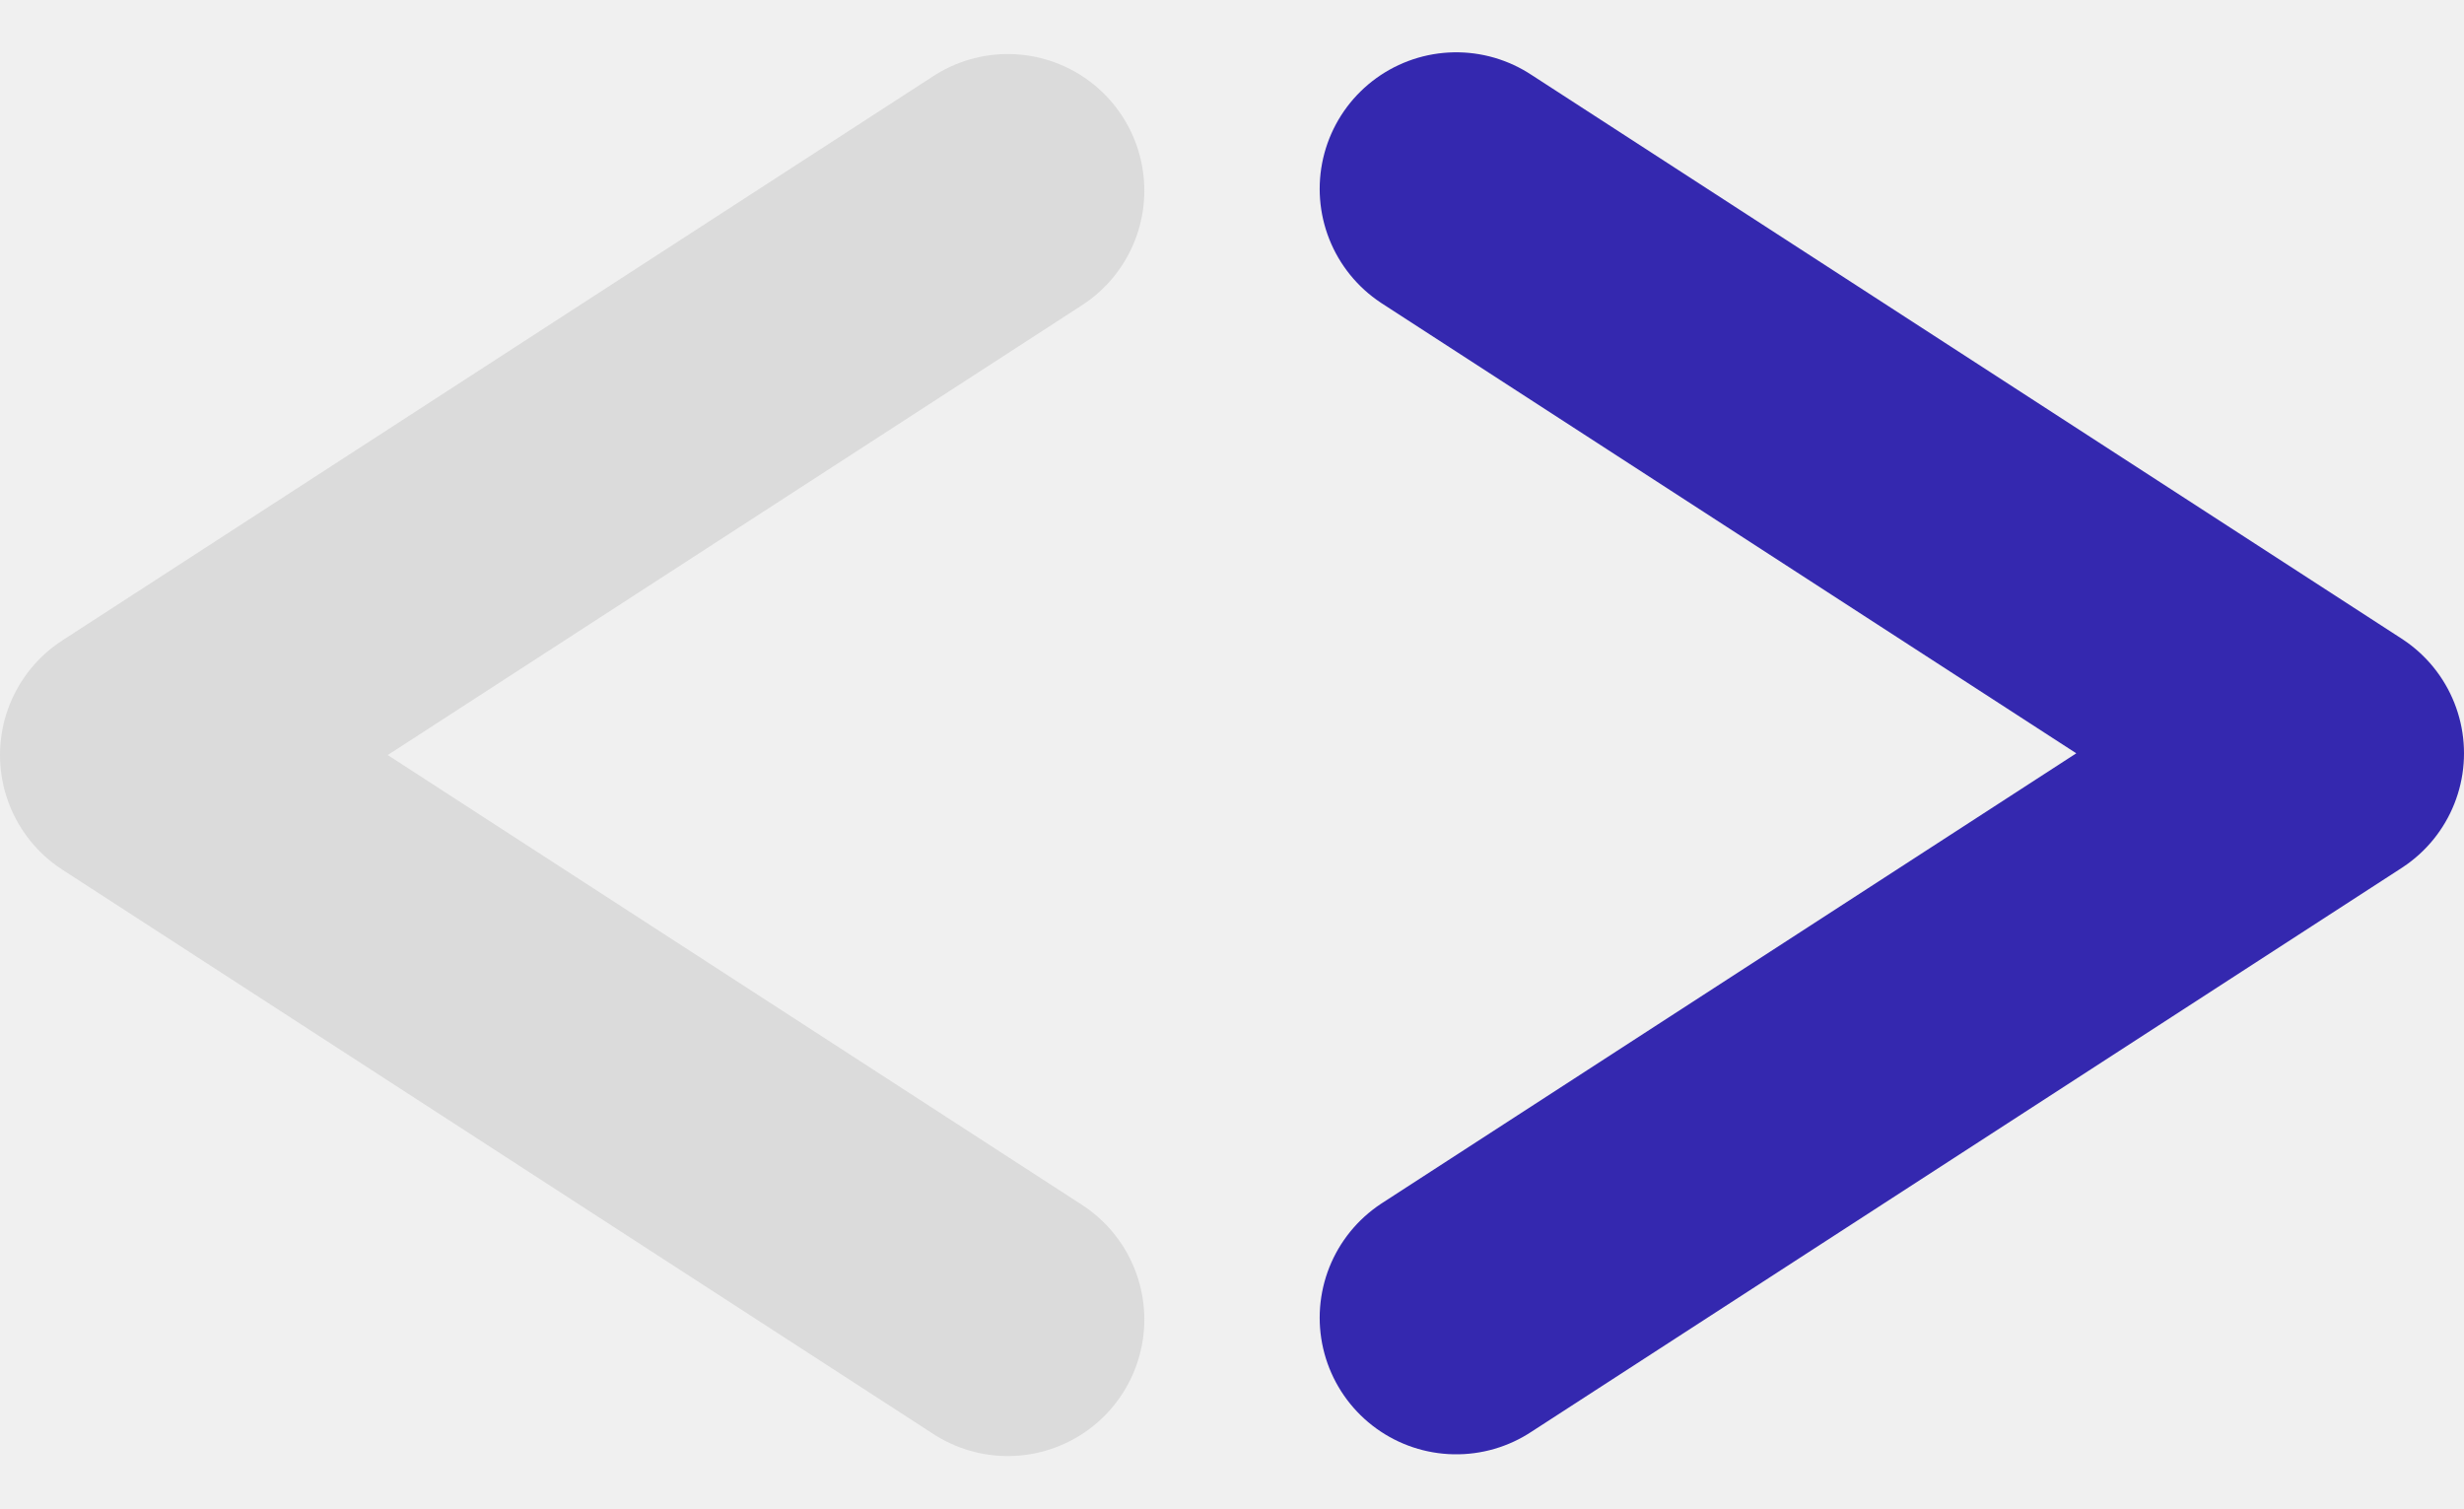
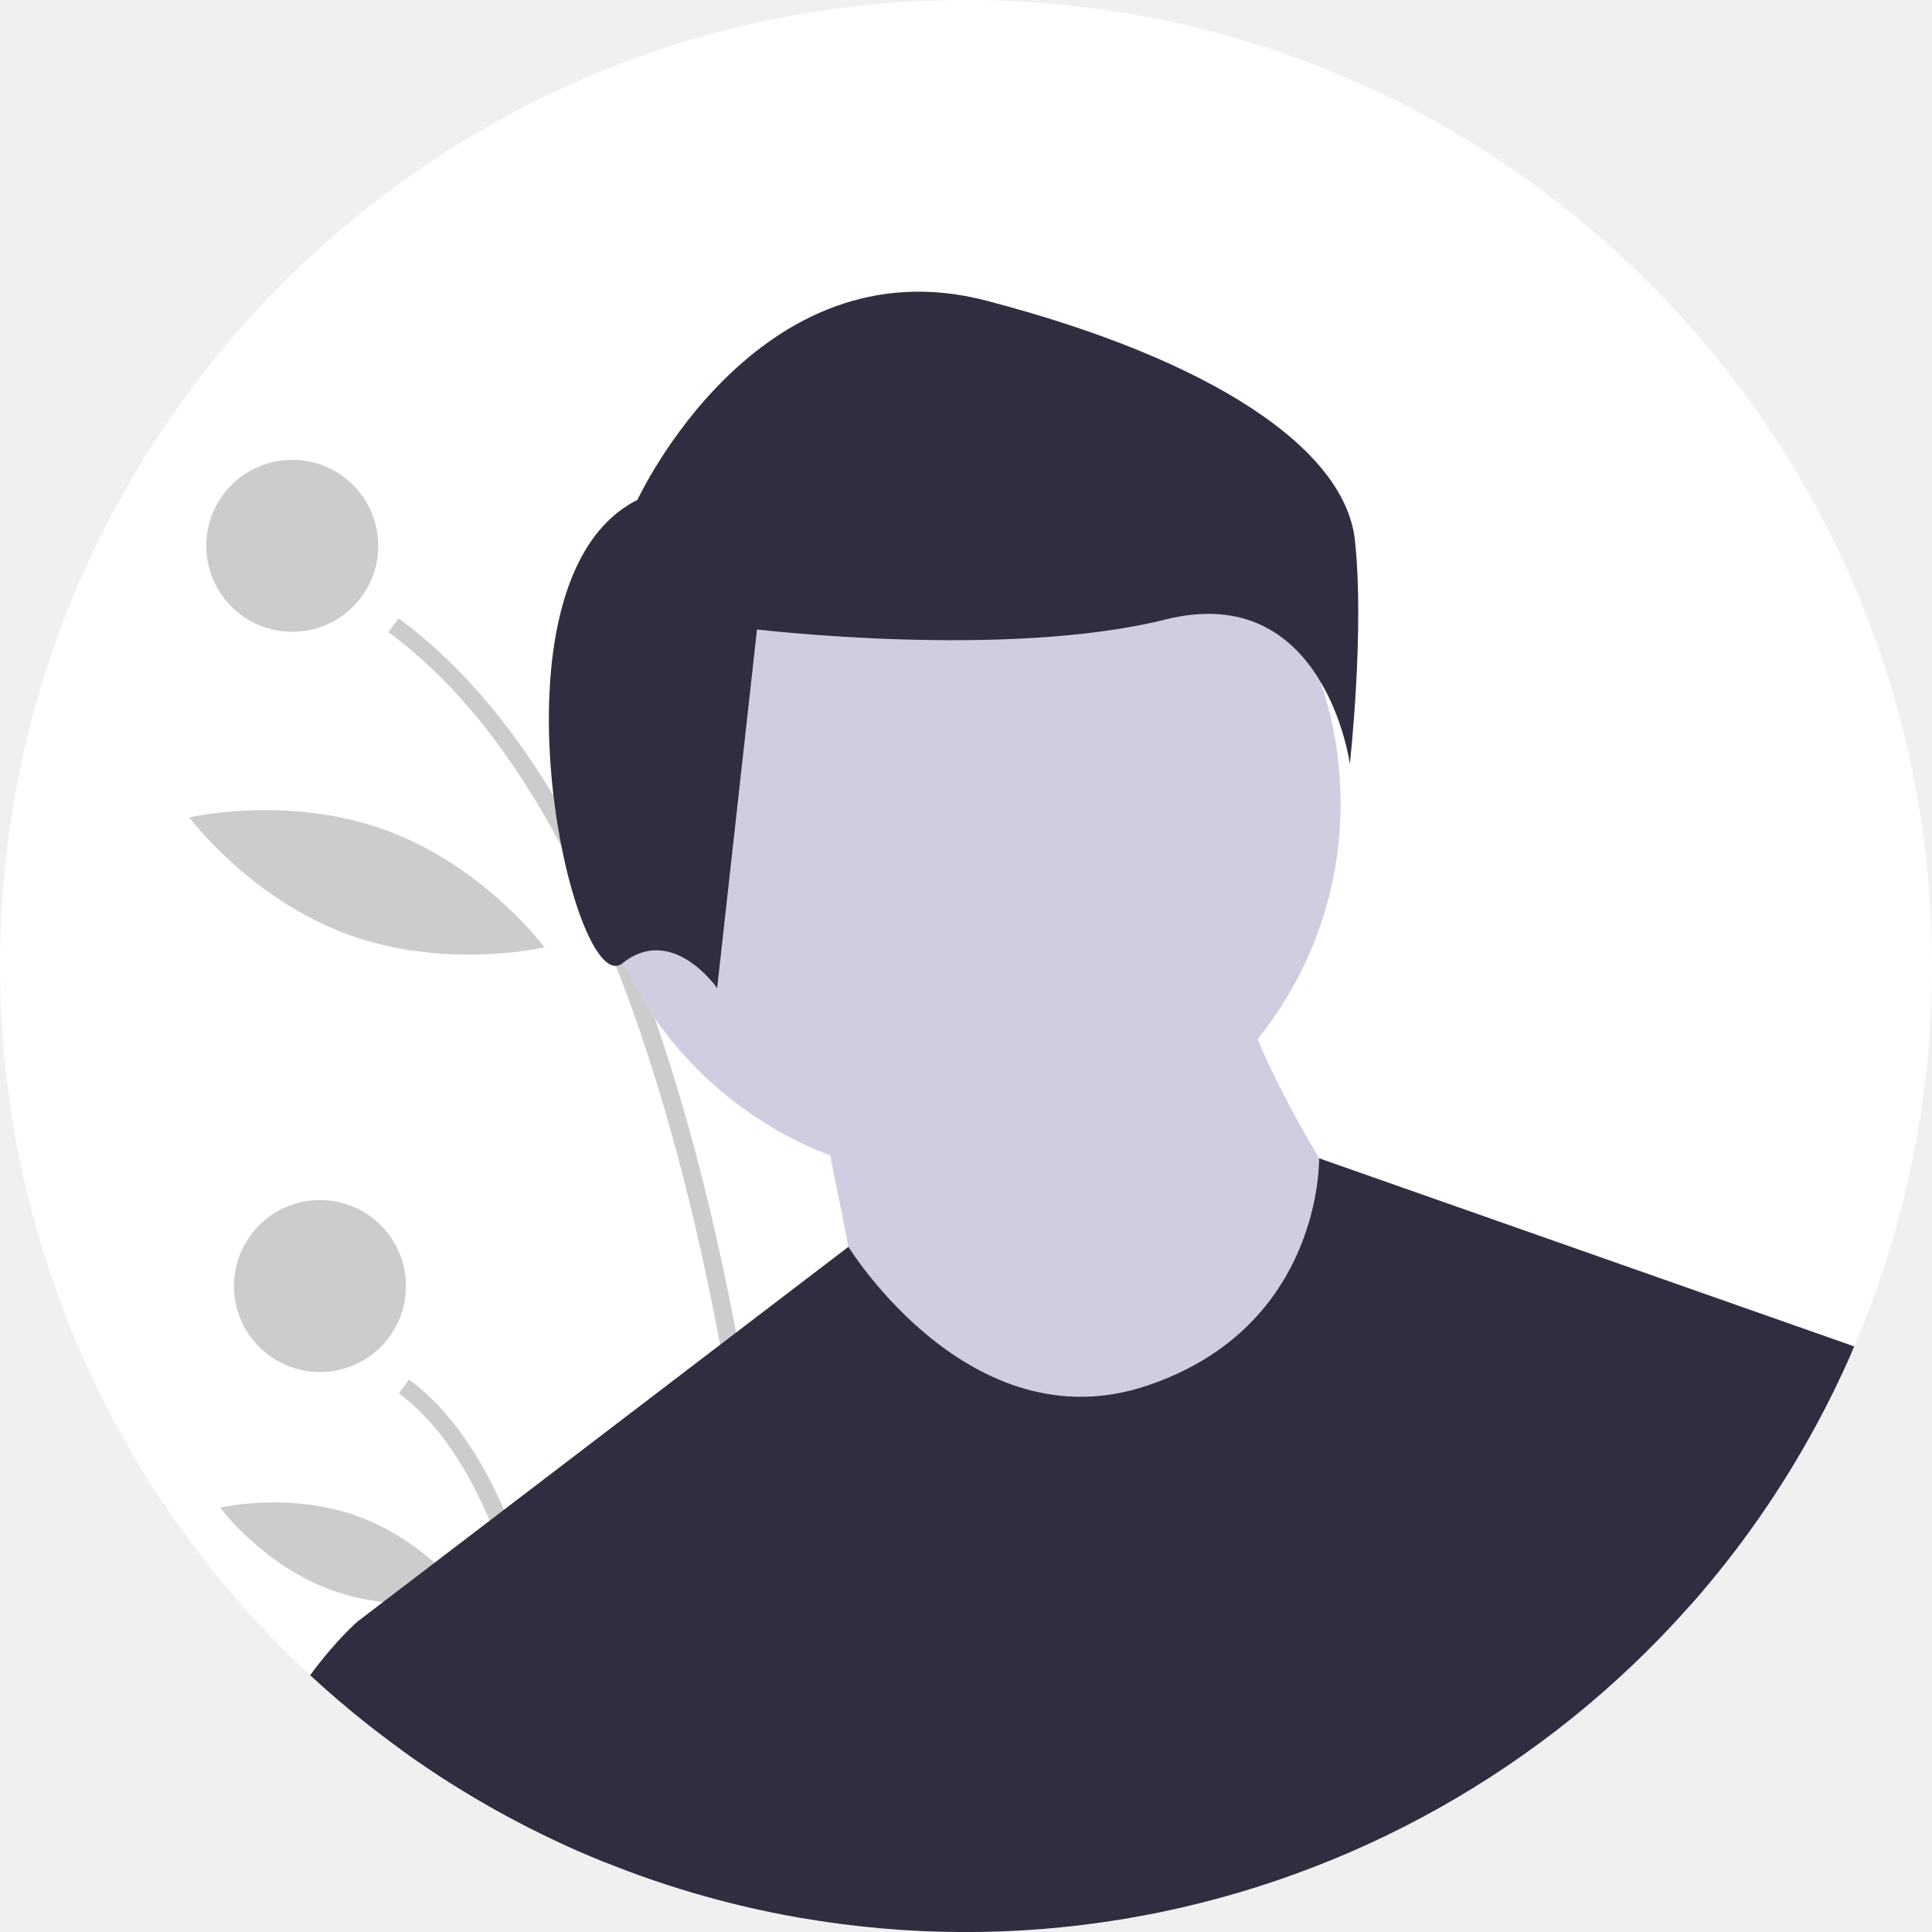
- <svg xmlns="http://www.w3.org/2000/svg" width="225.539" height="138.062" viewBox="0 0 225.539 138.062">
-   <g transform="translate(3012.086 -823.684)">
-     <g transform="translate(-2999.586 841.13)">
-       <path d="M84.744,108.328,5,56.664,84.744,5" transform="translate(-5 -5)" fill="none" stroke="#dbdbdb" stroke-linecap="round" stroke-linejoin="round" stroke-width="25" />
-     </g>
-     <g transform="translate(-2799.047 944.299) rotate(180)">
-       <path d="M79.744,103.328,0,51.664,79.744,0" transform="translate(0 0)" fill="none" stroke="#3428af" stroke-linecap="round" stroke-linejoin="round" stroke-width="25" />
-     </g>
-   </g>
+ <svg xmlns="http://www.w3.org/2000/svg" data-name="Layer 1" width="676" height="676">
+   <path d="M676 338a336.852 336.852 0 01-27.22 133.1l-1.12 2.58a338.559 338.559 0 01-368.31 197.25q-3.045-.54-6.08-1.12a334.981 334.981 0 01-61.14-18.03q-4.815-1.935-9.56-4.01c-2.16-.94-4.32-1.91-6.46-2.91A338.414 338.414 0 010 338C0 151.33 151.33 0 338 0s338 151.33 338 338z" fill="#fff" />
+   <path d="M279.35 670.93q-3.045-.54-6.08-1.12c-1.32-38.31-5.85-116.94-21.3-199.29-8.45-45.07-20.18-91.27-36.45-132.57a412.604 412.604 0 00-19.07-41.84c-16.44-31.05-36.38-57.19-60.56-74.9l3.56-4.86q30.165 22.11 54.22 62.08 7.215 11.97 13.86 25.54 7.125 14.52 13.59 30.83 4.125 10.38 7.97 21.48 16.74 48.195 28.46 109.98 2.595 13.65 4.94 27.97c12.11 73.97 15.76 142.36 16.86 176.7zM202.57 647.77c-2.16-.94-4.32-1.91-6.46-2.91-2.09-22.7-5.93-50.86-12.95-77.59a254.557 254.557 0 00-11.81-35.2c-8.01-18.75-18.38-34.69-31.79-44.52l3.56-4.85c14.04 10.28 24.87 26.53 33.24 45.54 9.43 21.42 15.72 46.35 19.91 70.17 3.11 17.69 5.07 34.78 6.3 49.36z" opacity=".2" />
+   <circle cx="102.262" cy="190.982" r="30.089" opacity=".2" />
+   <circle cx="111.951" cy="449.991" r="30.089" opacity=".2" />
+   <path d="M221.714 241.521c-6.38 35.998 7.705 68.593 7.705 68.593s24.43-25.769 30.81-61.766-7.704-68.592-7.704-68.592-24.43 25.768-30.81 61.765zM121.718 326.971c34.335 12.555 68.836 4.498 68.836 4.498s-21.166-28.413-55.5-40.968-68.837-4.498-68.837-4.498 21.166 28.413 55.5 40.968zM115.895 556.333c24.066 8.8 48.283 3.06 48.283 3.06s-14.801-20.009-38.867-28.81-48.283-3.058-48.283-3.058 14.801 20.008 38.867 28.808z" opacity=".2" />
+   <circle cx="337.306" cy="281.079" r="131.77" fill="#d0cde1" />
+   <path d="M285.833 381.965s16.472 78.239 16.472 86.474 78.238 45.296 78.238 45.296l70.003-12.353 24.707-74.12s-41.178-61.768-41.178-86.475z" fill="#d0cde1" />
+   <path d="M648.78 471.1l-1.12 2.58a338.559 338.559 0 01-368.31 197.25q-3.045-.54-6.08-1.12a334.981 334.981 0 01-61.14-18.03q-4.815-1.935-9.56-4.01c-2.16-.94-4.32-1.91-6.46-2.91a337.593 337.593 0 01-55.25-32.28l-15.62-45.31 8.78-6.7 18.06-13.79 19.27-14.71 5.01-3.83 75.61-57.72 5.58-4.26 39.3-30 .01-.01s42.5 69.25 104.27 48.66 60.42-79.63 60.42-79.63zM223.035 174.916s41.837-90.646 122.024-69.728 125.51 52.296 128.996 83.674-1.744 78.443-1.744 78.443-8.716-64.498-64.498-50.552-142.941 3.486-142.941 3.486l-13.946 125.51s-15.688-22.662-33.12-8.716-50.553-134.226 5.23-162.117z" fill="#2f2e41" />
+   <path d="M212.13 651.78q-4.815-1.935-9.56-4.01c-2.16-.94-4.32-1.91-6.46-2.91a338.835 338.835 0 01-87.59-58.7c9.19-12.52 16.72-18.89 16.72-18.89h61.77l9.26 31.14zM594.67 464.32l52.99 9.36a337.944 337.944 0 01-56.76 88.57z" fill="#2f2e41" />
</svg>
